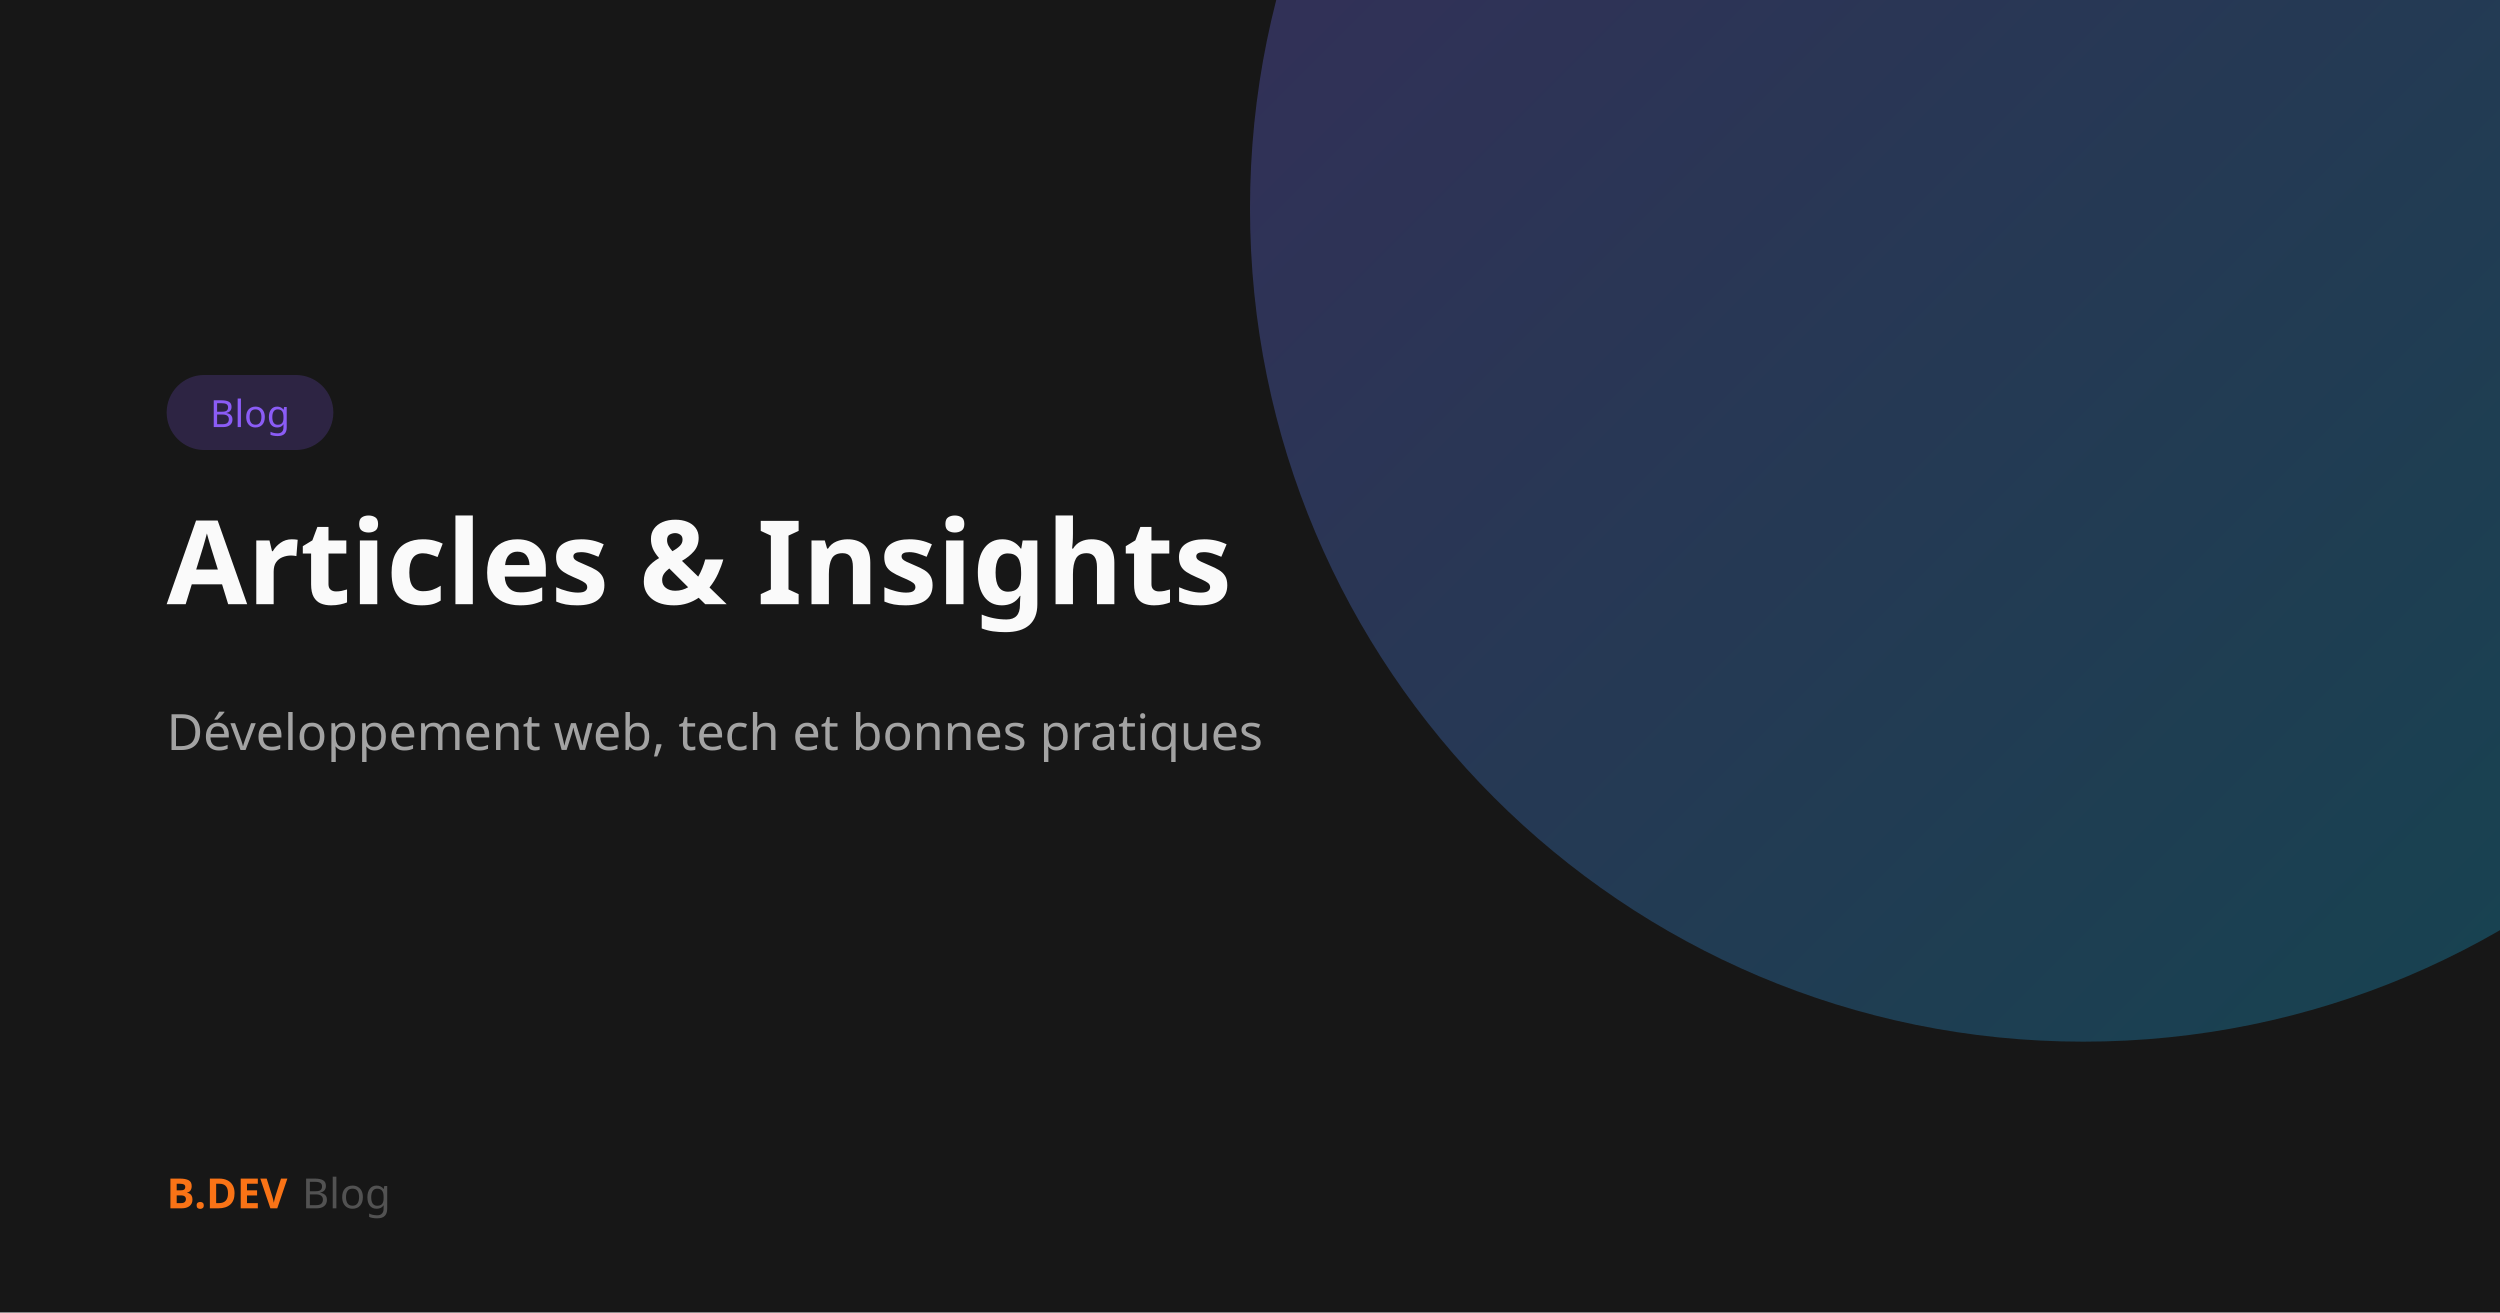
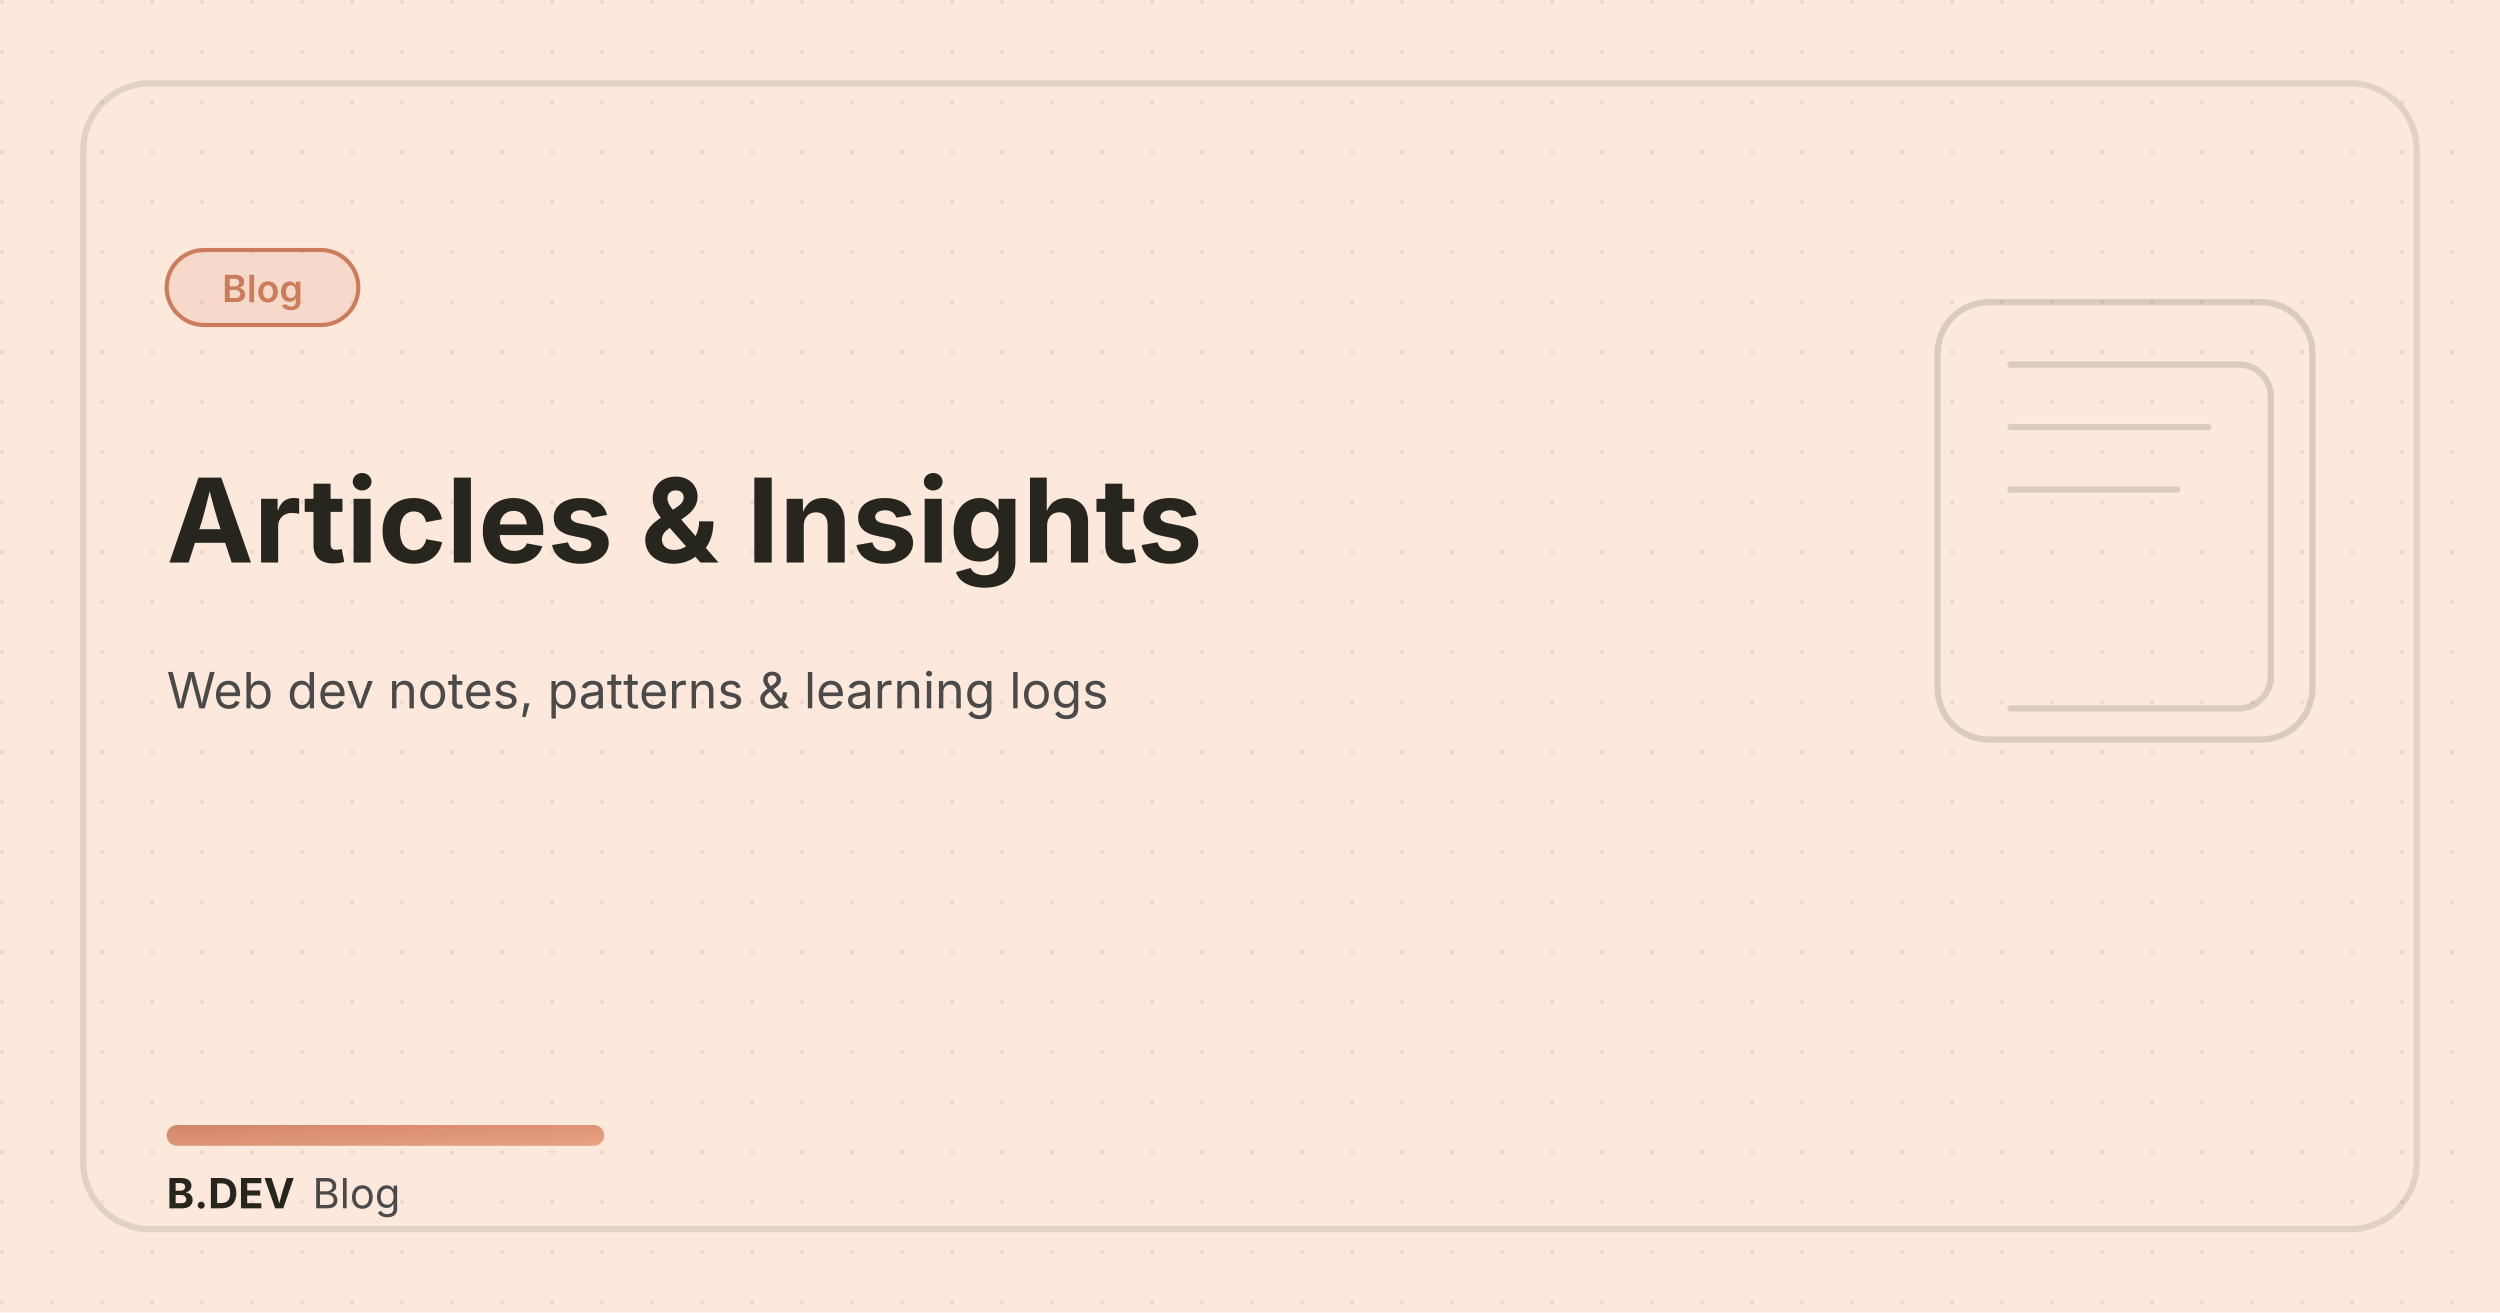
<svg xmlns="http://www.w3.org/2000/svg" width="1200" height="630" viewBox="0 0 1200 630" fill="none">
-   <rect width="1200" height="630" fill="#171717" />
-   <ellipse cx="1000" cy="100" rx="400" ry="400" fill="url(#gradient3)" opacity="0.3" />
-   <rect x="80" y="180" width="80" height="36" rx="18" fill="rgba(139, 92, 246, 0.2)" />
-   <text x="120" y="205" font-family="system-ui, sans-serif" font-size="18" fill="#8B5CF6" text-anchor="middle">Blog</text>
-   <text x="80" y="290" font-family="system-ui, sans-serif" font-size="56" font-weight="700" fill="#FAFAFA">Articles &amp; Insights</text>
-   <text x="80" y="360" font-family="system-ui, sans-serif" font-size="24" fill="#A3A3A3">Développement web, tech et bonnes pratiques</text>
-   <text x="80" y="580" font-family="system-ui, sans-serif" font-size="20" font-weight="600" fill="#F97316">B.DEV</text>
-   <text x="145" y="580" font-family="system-ui, sans-serif" font-size="20" fill="#525252">Blog</text>
+   <rect width="1200" height="630" fill="#FDE8DC" />
+   <rect width="1200" height="630" fill="url(#dots)" />
+   <rect x="40" y="40" width="1120" height="550" rx="32" stroke="#26251E" stroke-width="3" opacity="0.12" />
+   <path d="M930 170C930 156 941 145 955 145H1085C1099 145 1110 156 1110 170V330C1110 344 1099 355 1085 355H955C941 355 930 344 930 330V170Z" stroke="#26251E" stroke-width="3" opacity="0.16" />
+   <path d="M965 175H1075C1083 175 1090 182 1090 190V325C1090 333 1083 340 1075 340H965" stroke="#26251E" stroke-width="3" opacity="0.16" stroke-linecap="round" stroke-linejoin="round" />
+   <path d="M965 205H1060" stroke="#26251E" stroke-width="3" opacity="0.16" stroke-linecap="round" />
+   <path d="M965 235H1045" stroke="#26251E" stroke-width="3" opacity="0.16" stroke-linecap="round" />
+   <rect x="80" y="120" width="92" height="36" rx="18" fill="rgba(205, 124, 91, 0.14)" stroke="#CD7C5B" stroke-width="2" />
+   <text x="126" y="145" font-family="system-ui, -apple-system, Segoe UI, sans-serif" font-size="18" font-weight="600" fill="#CD7C5B" text-anchor="middle">Blog</text>
+   <text x="80" y="270" font-family="system-ui, -apple-system, Segoe UI, sans-serif" font-size="56" font-weight="700" fill="#26251E">Articles &amp; Insights</text>
+   <text x="80" y="340" font-family="system-ui, -apple-system, Segoe UI, sans-serif" font-size="24" fill="#4A4A4A">Web dev notes, patterns &amp; learning logs</text>
+   <rect x="80" y="540" width="210" height="10" rx="5" fill="url(#accent)" opacity="0.9" />
+   <text x="80" y="580" font-family="system-ui, -apple-system, Segoe UI, sans-serif" font-size="20" font-weight="700" fill="#26251E">B.DEV</text>
+   <text x="150" y="580" font-family="system-ui, -apple-system, Segoe UI, sans-serif" font-size="20" fill="#4A4A4A">Blog</text>
  <defs>
-     <linearGradient id="gradient3" x1="0%" y1="0%" x2="100%" y2="100%">
-       <stop offset="0%" style="stop-color:#8B5CF6" />
-       <stop offset="100%" style="stop-color:#06B6D4" />
+     <pattern id="dots" x="0" y="0" width="24" height="24" patternUnits="userSpaceOnUse">
+       <circle cx="1" cy="1" r="1" fill="#26251E" opacity="0.08" />
+     </pattern>
+     <linearGradient id="accent" x1="0" y1="0" x2="1" y2="1">
+       <stop offset="0%" stop-color="#CD7C5B" />
+       <stop offset="100%" stop-color="#E8997A" />
    </linearGradient>
  </defs>
</svg>
